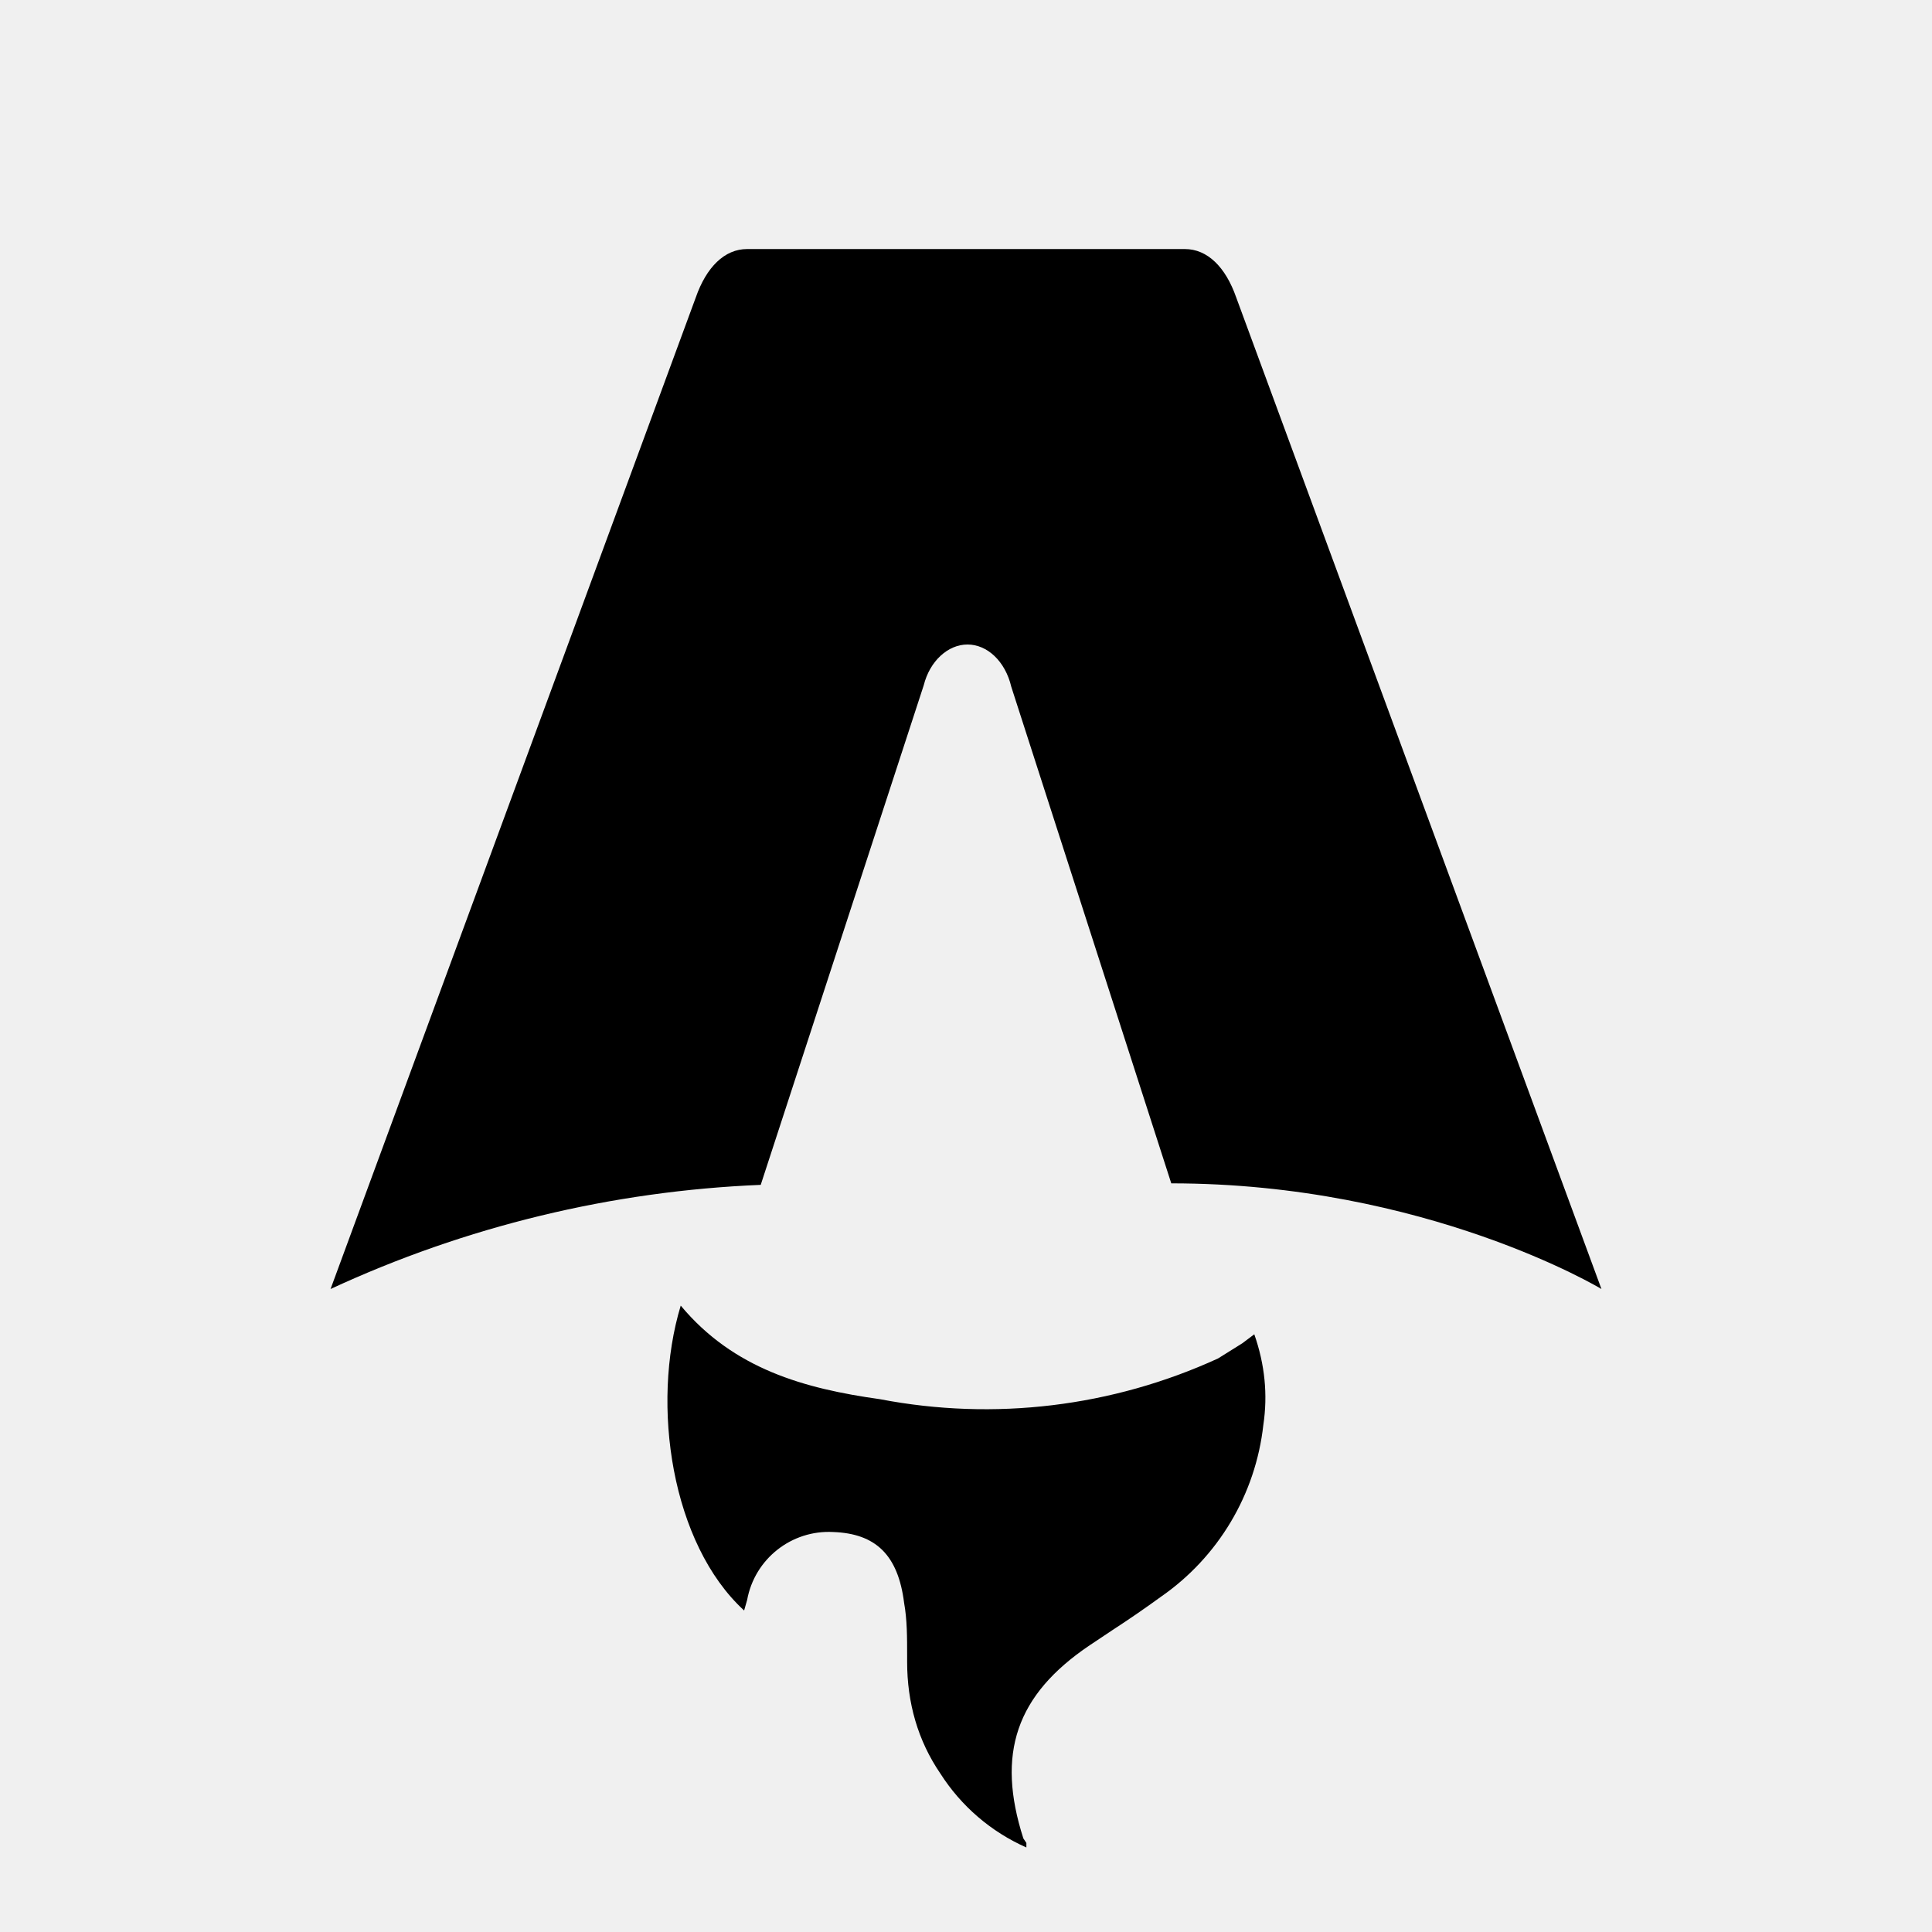
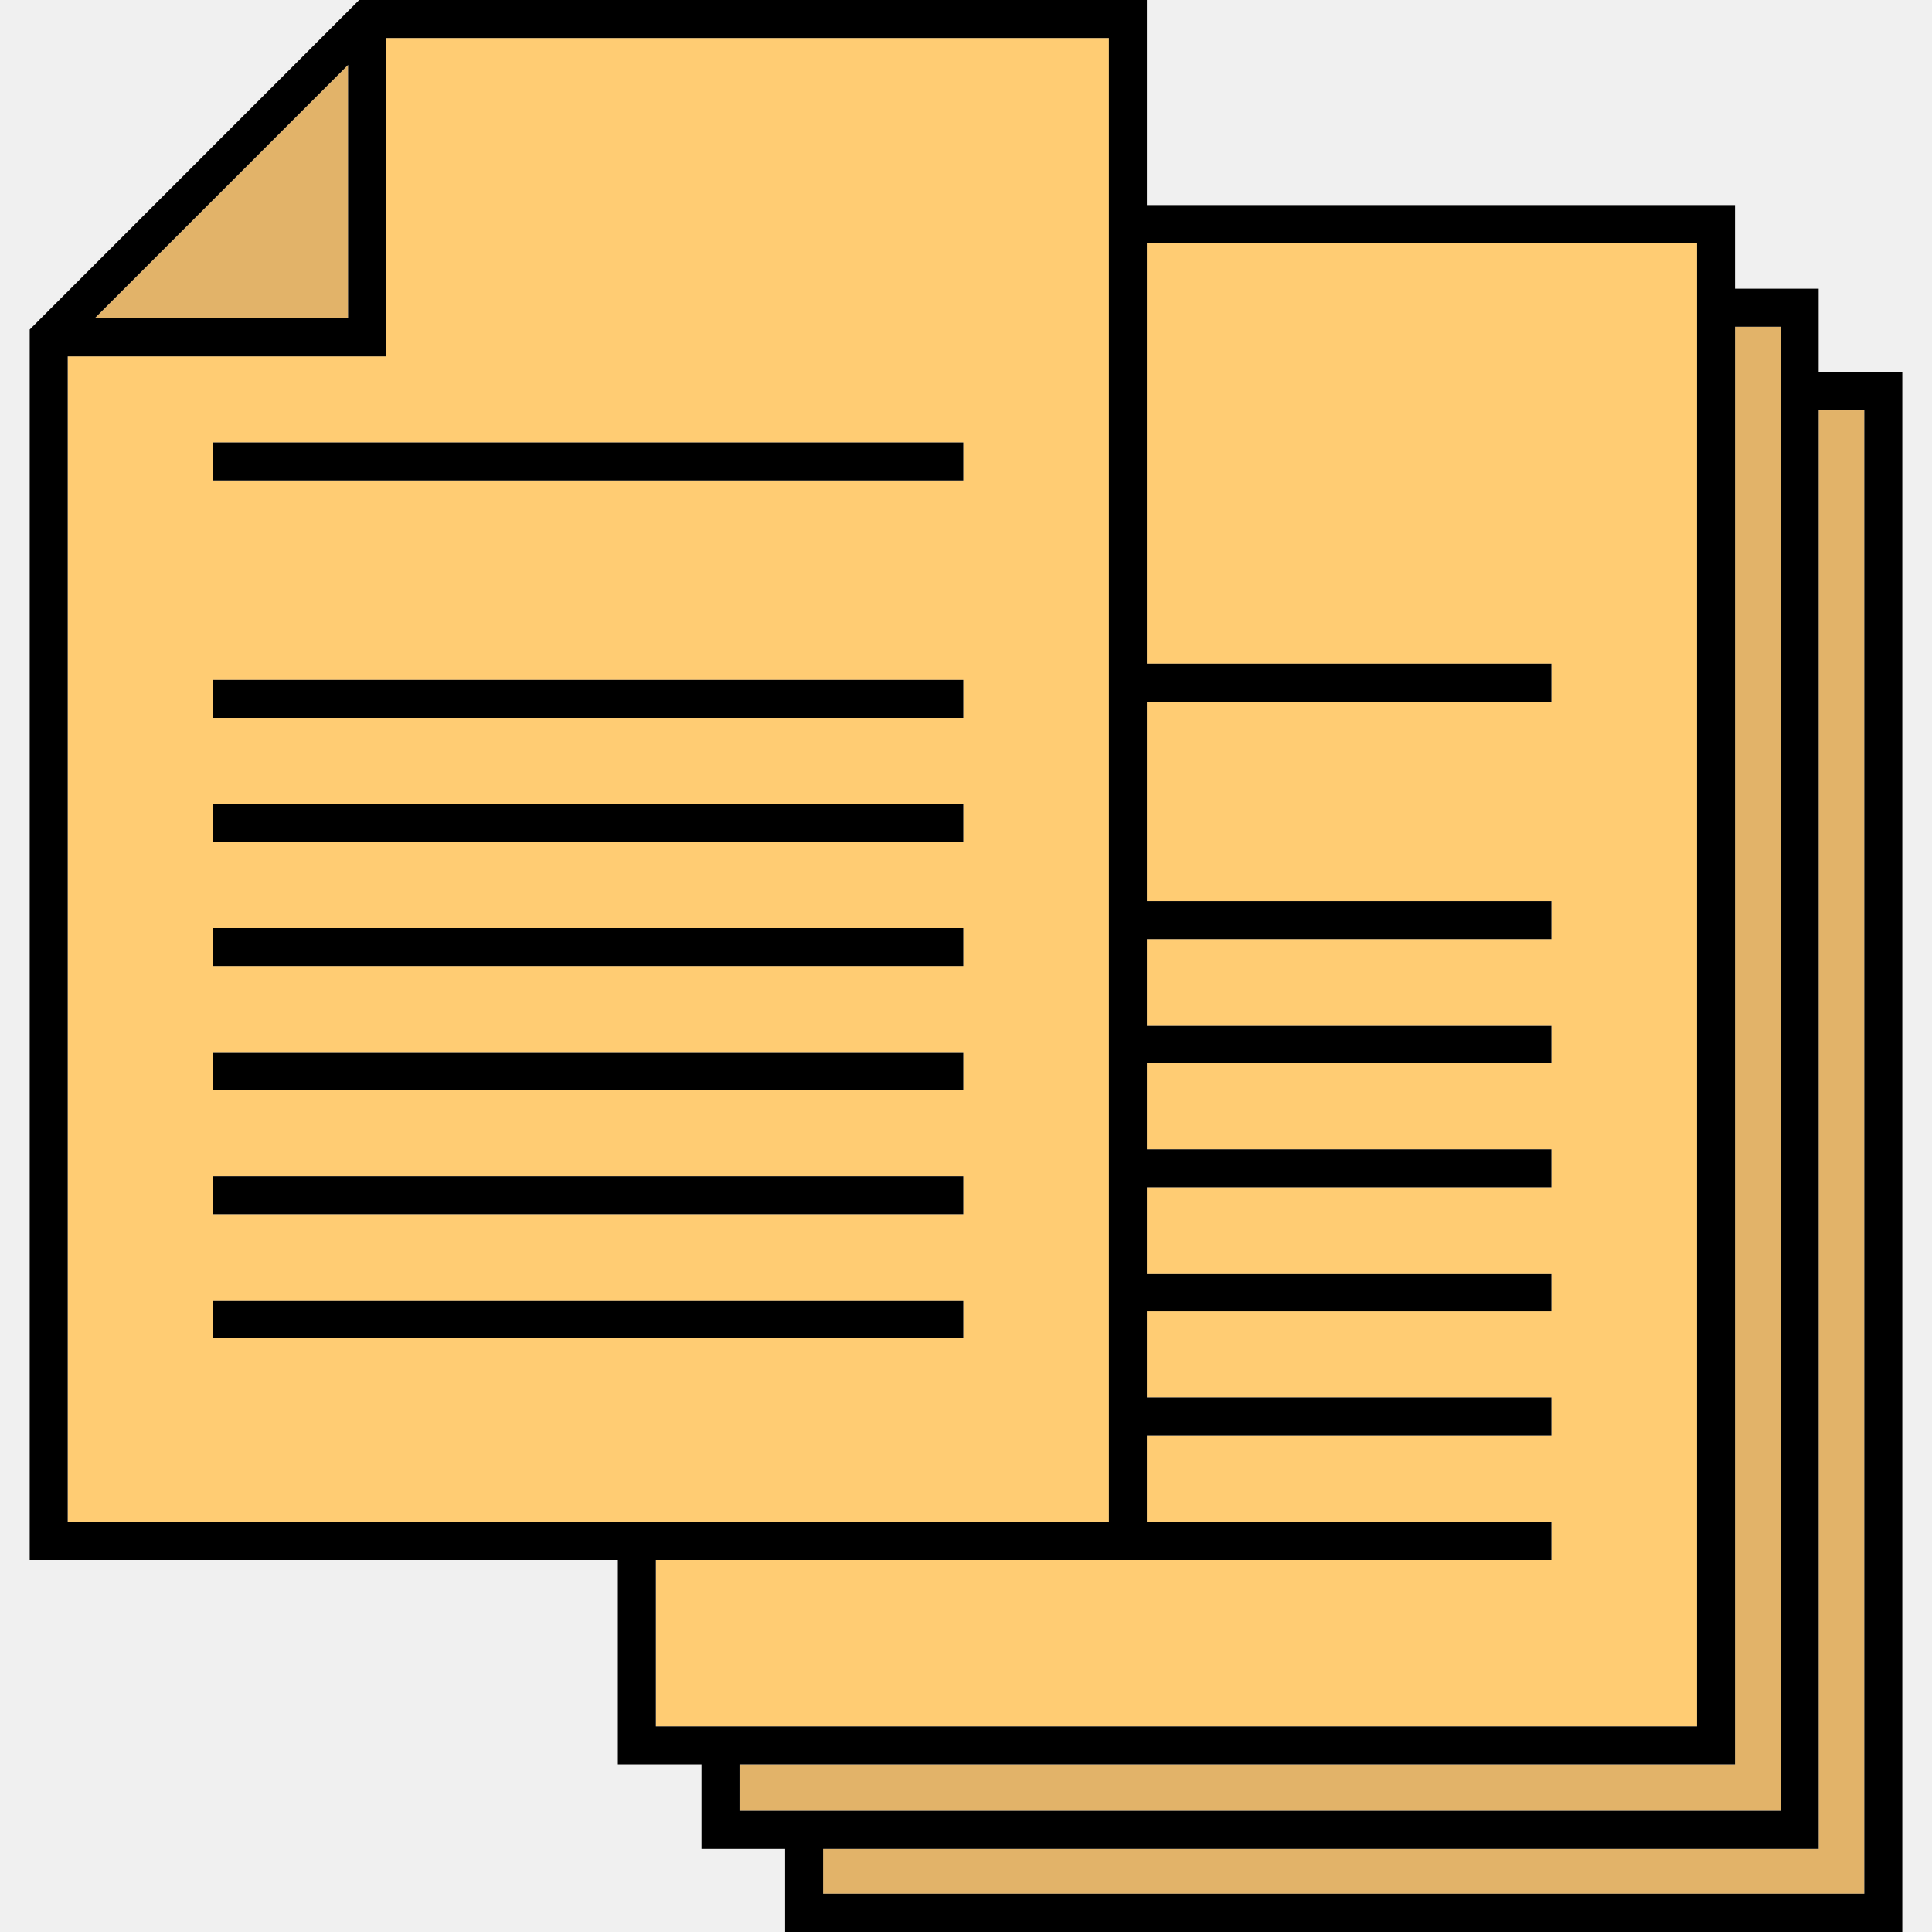
- <svg xmlns="http://www.w3.org/2000/svg" fill="none" viewBox="0 0 128 128">
-   <path d="M50.4 78.5a75.1 75.1 0 0 0-28.5 6.9l24.2-65.7c.7-2 1.9-3.2 3.4-3.2h29c1.5 0 2.7 1.2 3.4 3.2l24.2 65.7s-11.6-7-28.5-7L67 45.5c-.4-1.7-1.6-2.8-2.9-2.8-1.3 0-2.5 1.1-2.9 2.7L50.4 78.5Zm-1.1 28.2Zm-4.2-20.2c-2 6.6-.6 15.8 4.2 20.2a17.5 17.5 0 0 1 .2-.7 5.5 5.5 0 0 1 5.7-4.5c2.8.1 4.3 1.5 4.7 4.7.2 1.1.2 2.3.2 3.5v.4c0 2.7.7 5.2 2.2 7.4a13 13 0 0 0 5.7 4.9v-.3l-.2-.3c-1.8-5.6-.5-9.5 4.4-12.8l1.5-1a73 73 0 0 0 3.2-2.2 16 16 0 0 0 6.8-11.4c.3-2 .1-4-.6-6l-.8.6-1.6 1a37 37 0 0 1-22.4 2.7c-5-.7-9.7-2-13.2-6.2Z" />
-   <style>
-         path { fill: #000; }
-         @media (prefers-color-scheme: dark) {
-             path { fill: #FFF; }
-         }
-     </style>
+ <svg xmlns="http://www.w3.org/2000/svg" version="1.1" id="Capa_1" viewBox="0 0 457.37 457.37" xml:space="preserve" width="64px" height="64px" fill="#000000">
+   <g id="SVGRepo_bgCarrier" stroke-width="0" />
+   <g id="SVGRepo_tracerCarrier" stroke-linecap="round" stroke-linejoin="round" />
+   <g id="SVGRepo_iconCarrier">
+     <g>
+       <g id="XMLID_39_">
+         <g>
+           <polygon style="fill:#E2B369;" points="441.34,97.15 441.34,448.37 194.86,448.37 194.86,437.57 430.54,437.57 430.54,97.15 " />
+           <polygon style="fill:#E2B369;" points="421.54,77.35 421.54,428.57 175.07,428.57 175.07,417.77 410.74,417.77 410.74,77.35 " />
+           <polygon style="fill:#FFCC73;" points="401.74,57.55 401.74,408.77 155.27,408.77 155.27,369.23 367.28,369.23 367.28,360.23 271.51,360.23 271.51,339.85 367.28,339.85 367.28,330.85 271.51,330.85 271.51,310.47 367.28,310.47 367.28,301.47 271.51,301.47 271.51,281.09 367.28,281.09 367.28,272.09 271.51,272.09 271.51,251.71 367.28,251.71 367.28,242.71 271.51,242.71 271.51,222.33 367.28,222.33 367.28,213.33 271.51,213.33 271.51,166.12 367.28,166.12 367.28,157.12 271.51,157.12 271.51,57.55 " />
+           <polygon style="fill:#E2B369;" points="82.4,15.37 82.4,75.37 22.4,75.37 " />
+           <path style="fill:#FFCC73;" d="M262.51,9v351.23H16.03V84.37H91.4V9H262.51z M228.05,316.86v-9H50.49v9H228.05z M228.05,287.48 v-9H50.49v9H228.05z M228.05,258.1v-9H50.49v9H228.05z M228.05,228.72v-9H50.49v9H228.05z M228.05,199.34v-9H50.49v9H228.05z M228.05,169.96v-9H50.49v9H228.05z M228.05,113.75v-9H50.49v9H228.05z" />
+           <path d="M450.34,88.15v369.22H185.86v-19.8h-19.79v-19.8h-19.8v-48.54H7.03V78.01L85.03,0h186.48v48.55h139.23v19.8h19.8v19.8 H450.34z M441.34,448.37V97.15h-10.8v340.42H194.86v10.8H441.34z M421.54,428.57V77.35h-10.8v340.42H175.07v10.8H421.54z M401.74,408.77V57.55H271.51v99.57h95.77v9h-95.77v47.21h95.77v9h-95.77v20.38h95.77v9h-95.77v20.38h95.77v9h-95.77v20.38h95.77 v9h-95.77v20.38h95.77v9h-95.77v20.38h95.77v9H155.27v39.54H401.74z M262.51,360.23V9H91.4v75.37H16.03v275.86H262.51z M82.4,75.37v-60l-60,60H82.4z" />
+           <rect x="50.49" y="307.86" width="177.56" height="9" />
+           <rect x="50.49" y="278.48" width="177.56" height="9" />
+           <rect x="50.49" y="249.1" width="177.56" height="9" />
+           <rect x="50.49" y="219.72" width="177.56" height="9" />
+           <rect x="50.49" y="190.34" width="177.56" height="9" />
+           <rect x="50.49" y="160.96" width="177.56" height="9" />
+           <rect x="50.49" y="104.75" width="177.56" height="9" />
+         </g>
+       </g>
+     </g>
+   </g>
</svg>
